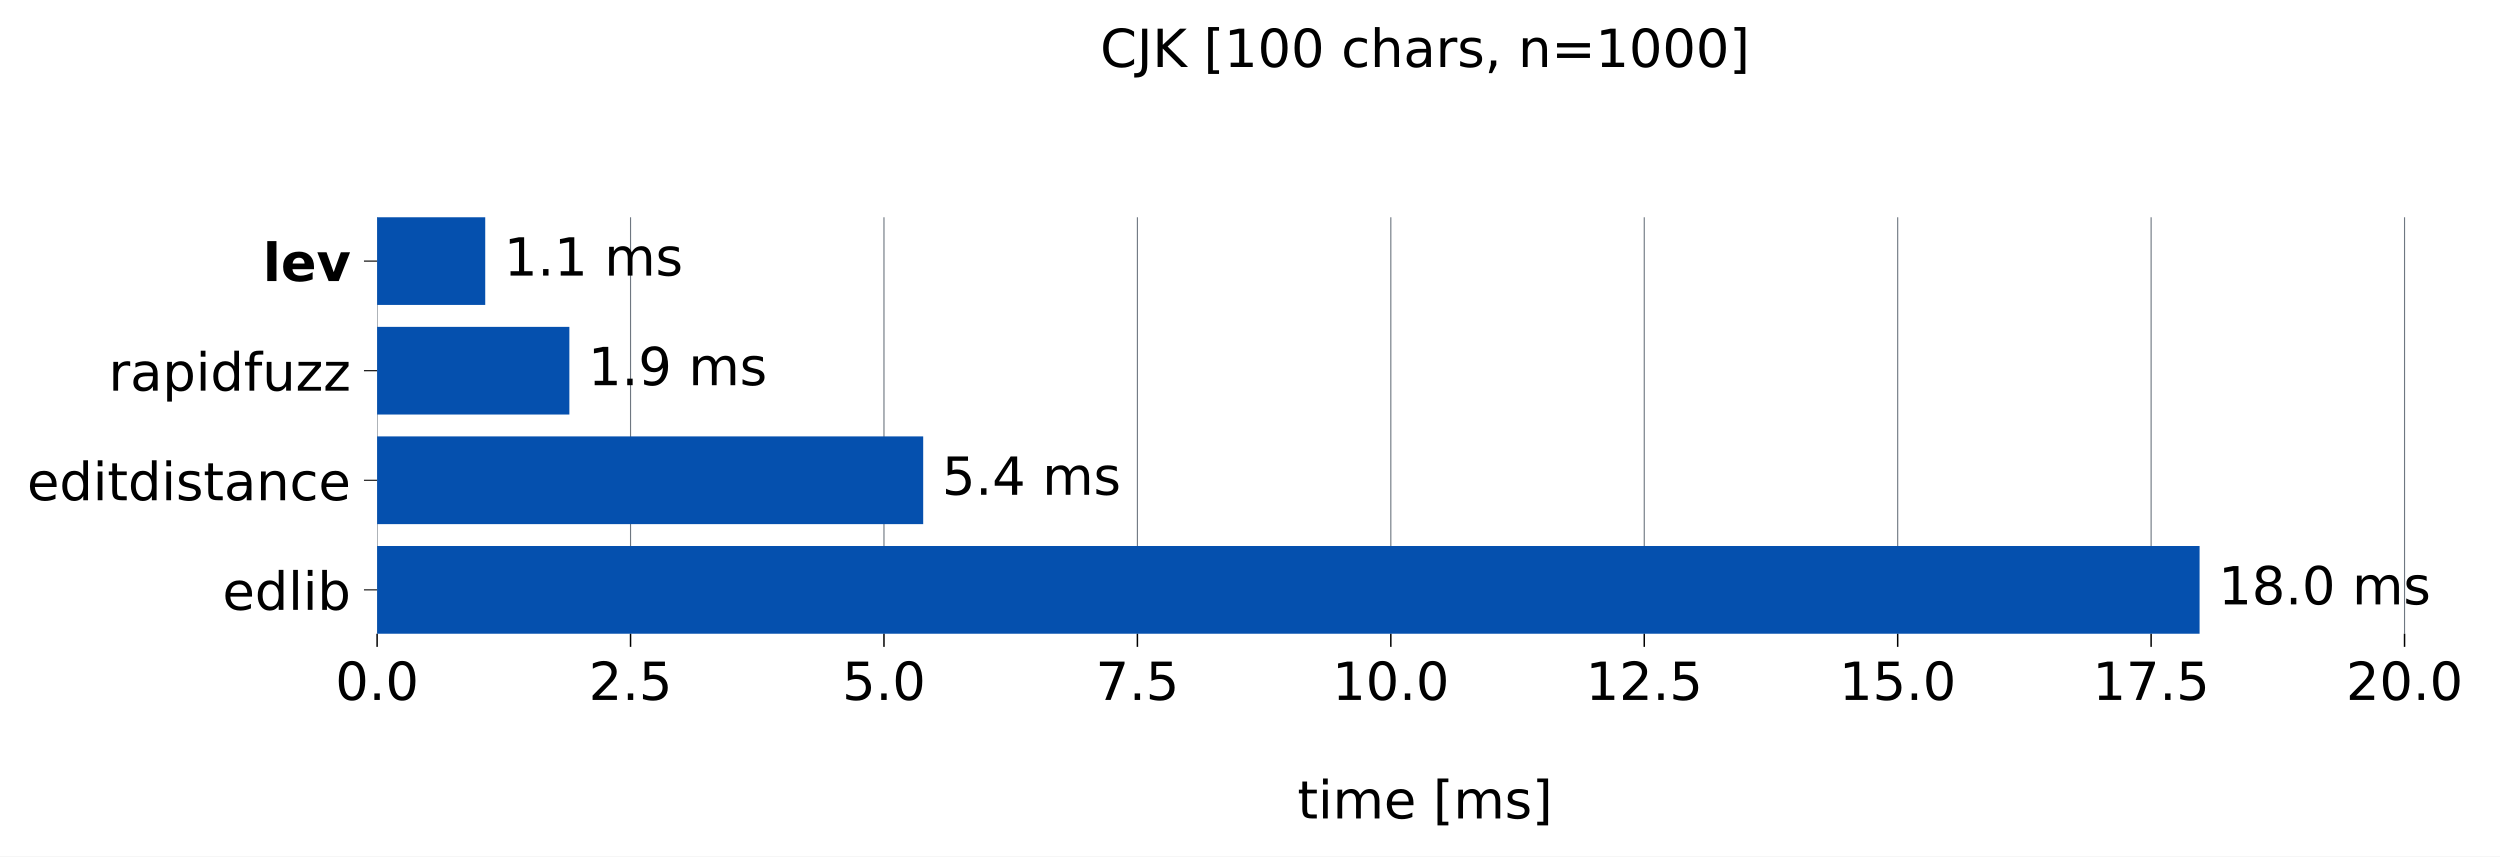
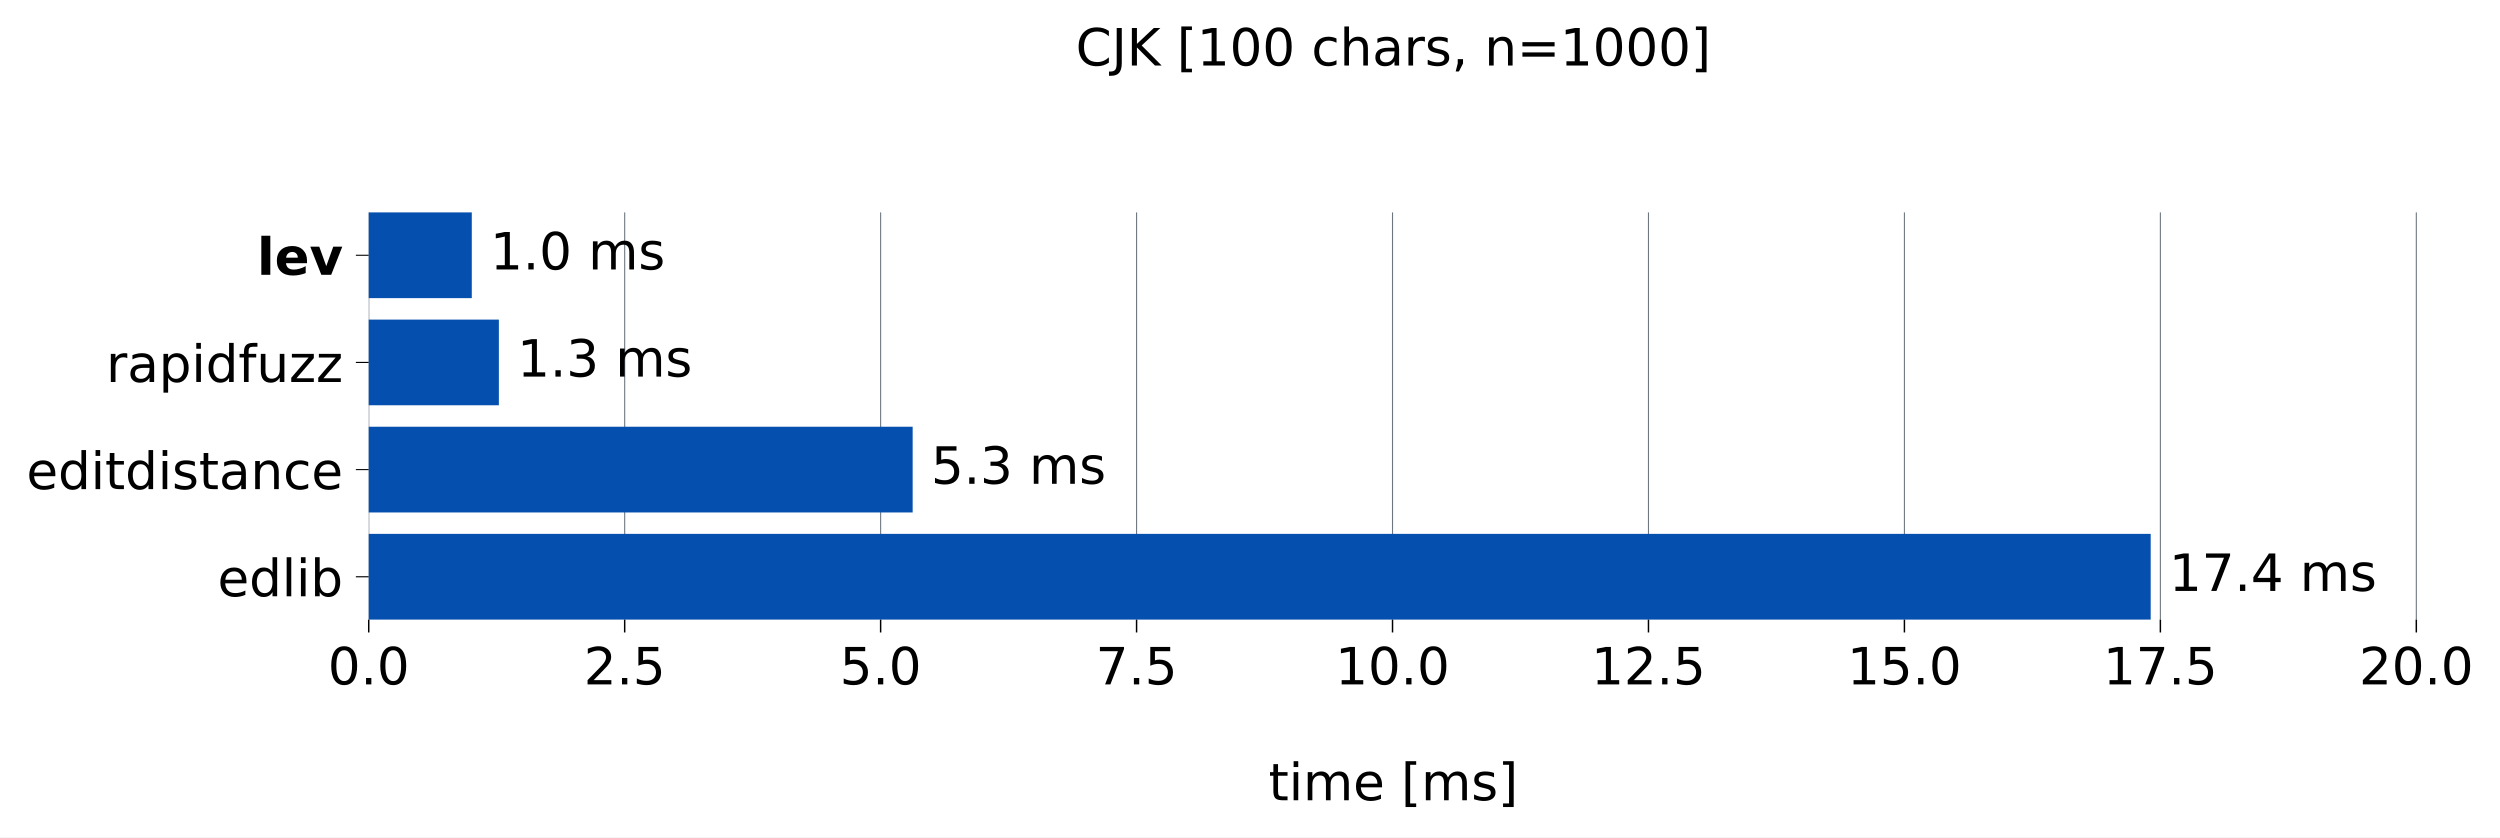
- <svg xmlns="http://www.w3.org/2000/svg" xmlns:xlink="http://www.w3.org/1999/xlink" width="665.603pt" height="228.017pt" viewBox="0 0 665.603 228.017" version="1.1">
+ <svg xmlns="http://www.w3.org/2000/svg" xmlns:xlink="http://www.w3.org/1999/xlink" width="680.734pt" height="228.017pt" viewBox="0 0 680.734 228.017" version="1.1">
  <defs>
    <style type="text/css">*{stroke-linejoin: round; stroke-linecap: butt}</style>
  </defs>
  <g id="figure_1">
    <g id="patch_1">
-       <path d="M 0 228.017 L 665.603 228.017 L 665.603 0 L 0 0 z " style="fill: #ffffff" />
+       <path d="M 0 228.017 L 680.734 228.017 L 680.734 0 L 0 0 z " style="fill: #ffffff" />
    </g>
    <g id="axes_1">
      <g id="patch_2">
        <path d="M 100.403 168.718 L 658.403 168.718 L 658.403 57.838 L 100.403 57.838 z " style="fill: #ffffff" />
      </g>
      <g id="matplotlib.axis_1">
        <g id="xtick_1">
          <g id="line2d_1">
-             <path d="M 100.403 168.718 L 100.403 57.838 " clip-path="url(#pa64195fc7c)" style="fill: none; stroke: #6e7781; stroke-width: 0.3; stroke-linecap: square" />
+             <path d="M 100.403 168.718 L 100.403 57.838 " clip-path="url(#p63e6190ef3)" style="fill: none; stroke: #6e7781; stroke-width: 0.3; stroke-linecap: square" />
          </g>
          <g id="line2d_2">
            <defs>
-               <path id="m1ba3bc2a27" d="M 0 0 L 0 3.5 " style="stroke: #000000; stroke-width: 0.4" />
+               <path id="m31fe6a9504" d="M 0 0 L 0 3.5 " style="stroke: #000000; stroke-width: 0.4" />
            </defs>
            <g>
-               <use xlink:href="#m1ba3bc2a27" x="100.403" y="168.718" style="stroke: #000000; stroke-width: 0.4" />
+               <use xlink:href="#m31fe6a9504" x="100.403" y="168.718" style="stroke: #000000; stroke-width: 0.4" />
            </g>
          </g>
          <g id="text_1">
            <g transform="translate(89.27062 186.3556) scale(0.14 -0.14)">
              <defs>
                <path id="DejaVuSans-30" d="M 2034 4250 Q 1547 4250 1301 3770 Q 1056 3291 1056 2328 Q 1056 1369 1301 889 Q 1547 409 2034 409 Q 2525 409 2770 889 Q 3016 1369 3016 2328 Q 3016 3291 2770 3770 Q 2525 4250 2034 4250 z M 2034 4750 Q 2819 4750 3233 4129 Q 3647 3509 3647 2328 Q 3647 1150 3233 529 Q 2819 -91 2034 -91 Q 1250 -91 836 529 Q 422 1150 422 2328 Q 422 3509 836 4129 Q 1250 4750 2034 4750 z " transform="scale(0.015625)" />
                <path id="DejaVuSans-2e" d="M 684 794 L 1344 794 L 1344 0 L 684 0 L 684 794 z " transform="scale(0.015625)" />
              </defs>
              <use xlink:href="#DejaVuSans-30" />
              <use xlink:href="#DejaVuSans-2e" transform="translate(63.62305 0)" />
              <use xlink:href="#DejaVuSans-30" transform="translate(95.41016 0)" />
            </g>
          </g>
        </g>
        <g id="xtick_2">
          <g id="line2d_3">
-             <path d="M 167.876 168.718 L 167.876 57.838 " clip-path="url(#pa64195fc7c)" style="fill: none; stroke: #6e7781; stroke-width: 0.3; stroke-linecap: square" />
+             <path d="M 170.096 168.718 L 170.096 57.838 " clip-path="url(#p63e6190ef3)" style="fill: none; stroke: #6e7781; stroke-width: 0.3; stroke-linecap: square" />
          </g>
          <g id="line2d_4">
            <g>
-               <use xlink:href="#m1ba3bc2a27" x="167.876" y="168.718" style="stroke: #000000; stroke-width: 0.4" />
+               <use xlink:href="#m31fe6a9504" x="170.096" y="168.718" style="stroke: #000000; stroke-width: 0.4" />
            </g>
          </g>
          <g id="text_2">
-             <g transform="translate(156.7438 186.3556) scale(0.14 -0.14)">
+             <g transform="translate(158.9637 186.3556) scale(0.14 -0.14)">
              <defs>
                <path id="DejaVuSans-32" d="M 1228 531 L 3431 531 L 3431 0 L 469 0 L 469 531 Q 828 903 1448 1529 Q 2069 2156 2228 2338 Q 2531 2678 2651 2914 Q 2772 3150 2772 3378 Q 2772 3750 2511 3984 Q 2250 4219 1831 4219 Q 1534 4219 1204 4116 Q 875 4013 500 3803 L 500 4441 Q 881 4594 1212 4672 Q 1544 4750 1819 4750 Q 2544 4750 2975 4387 Q 3406 4025 3406 3419 Q 3406 3131 3298 2873 Q 3191 2616 2906 2266 Q 2828 2175 2409 1742 Q 1991 1309 1228 531 z " transform="scale(0.015625)" />
                <path id="DejaVuSans-35" d="M 691 4666 L 3169 4666 L 3169 4134 L 1269 4134 L 1269 2991 Q 1406 3038 1543 3061 Q 1681 3084 1819 3084 Q 2600 3084 3056 2656 Q 3513 2228 3513 1497 Q 3513 744 3044 326 Q 2575 -91 1722 -91 Q 1428 -91 1123 -41 Q 819 9 494 109 L 494 744 Q 775 591 1075 516 Q 1375 441 1709 441 Q 2250 441 2565 725 Q 2881 1009 2881 1497 Q 2881 1984 2565 2268 Q 2250 2553 1709 2553 Q 1456 2553 1204 2497 Q 953 2441 691 2322 L 691 4666 z " transform="scale(0.015625)" />
              </defs>
              <use xlink:href="#DejaVuSans-32" />
              <use xlink:href="#DejaVuSans-2e" transform="translate(63.62305 0)" />
              <use xlink:href="#DejaVuSans-35" transform="translate(95.41016 0)" />
            </g>
          </g>
        </g>
        <g id="xtick_3">
          <g id="line2d_5">
-             <path d="M 235.349 168.718 L 235.349 57.838 " clip-path="url(#pa64195fc7c)" style="fill: none; stroke: #6e7781; stroke-width: 0.3; stroke-linecap: square" />
+             <path d="M 239.789 168.718 L 239.789 57.838 " clip-path="url(#p63e6190ef3)" style="fill: none; stroke: #6e7781; stroke-width: 0.3; stroke-linecap: square" />
          </g>
          <g id="line2d_6">
            <g>
-               <use xlink:href="#m1ba3bc2a27" x="235.349" y="168.718" style="stroke: #000000; stroke-width: 0.4" />
+               <use xlink:href="#m31fe6a9504" x="239.789" y="168.718" style="stroke: #000000; stroke-width: 0.4" />
            </g>
          </g>
          <g id="text_3">
-             <g transform="translate(224.2169 186.3556) scale(0.14 -0.14)">
+             <g transform="translate(228.6569 186.3556) scale(0.14 -0.14)">
              <use xlink:href="#DejaVuSans-35" />
              <use xlink:href="#DejaVuSans-2e" transform="translate(63.62305 0)" />
              <use xlink:href="#DejaVuSans-30" transform="translate(95.41016 0)" />
            </g>
          </g>
        </g>
        <g id="xtick_4">
          <g id="line2d_7">
-             <path d="M 302.822 168.718 L 302.822 57.838 " clip-path="url(#pa64195fc7c)" style="fill: none; stroke: #6e7781; stroke-width: 0.3; stroke-linecap: square" />
+             <path d="M 309.482 168.718 L 309.482 57.838 " clip-path="url(#p63e6190ef3)" style="fill: none; stroke: #6e7781; stroke-width: 0.3; stroke-linecap: square" />
          </g>
          <g id="line2d_8">
            <g>
-               <use xlink:href="#m1ba3bc2a27" x="302.822" y="168.718" style="stroke: #000000; stroke-width: 0.4" />
+               <use xlink:href="#m31fe6a9504" x="309.482" y="168.718" style="stroke: #000000; stroke-width: 0.4" />
            </g>
          </g>
          <g id="text_4">
-             <g transform="translate(291.6901 186.3556) scale(0.14 -0.14)">
+             <g transform="translate(298.35 186.3556) scale(0.14 -0.14)">
              <defs>
                <path id="DejaVuSans-37" d="M 525 4666 L 3525 4666 L 3525 4397 L 1831 0 L 1172 0 L 2766 4134 L 525 4134 L 525 4666 z " transform="scale(0.015625)" />
              </defs>
              <use xlink:href="#DejaVuSans-37" />
              <use xlink:href="#DejaVuSans-2e" transform="translate(63.62305 0)" />
              <use xlink:href="#DejaVuSans-35" transform="translate(95.41016 0)" />
            </g>
          </g>
        </g>
        <g id="xtick_5">
          <g id="line2d_9">
-             <path d="M 370.295 168.718 L 370.295 57.838 " clip-path="url(#pa64195fc7c)" style="fill: none; stroke: #6e7781; stroke-width: 0.3; stroke-linecap: square" />
+             <path d="M 379.175 168.718 L 379.175 57.838 " clip-path="url(#p63e6190ef3)" style="fill: none; stroke: #6e7781; stroke-width: 0.3; stroke-linecap: square" />
          </g>
          <g id="line2d_10">
            <g>
-               <use xlink:href="#m1ba3bc2a27" x="370.295" y="168.718" style="stroke: #000000; stroke-width: 0.4" />
+               <use xlink:href="#m31fe6a9504" x="379.175" y="168.718" style="stroke: #000000; stroke-width: 0.4" />
            </g>
          </g>
          <g id="text_5">
-             <g transform="translate(354.7095 186.3556) scale(0.14 -0.14)">
+             <g transform="translate(363.5893 186.3556) scale(0.14 -0.14)">
              <defs>
                <path id="DejaVuSans-31" d="M 794 531 L 1825 531 L 1825 4091 L 703 3866 L 703 4441 L 1819 4666 L 2450 4666 L 2450 531 L 3481 531 L 3481 0 L 794 0 L 794 531 z " transform="scale(0.015625)" />
              </defs>
              <use xlink:href="#DejaVuSans-31" />
              <use xlink:href="#DejaVuSans-30" transform="translate(63.62305 0)" />
              <use xlink:href="#DejaVuSans-2e" transform="translate(127.2461 0)" />
              <use xlink:href="#DejaVuSans-30" transform="translate(159.0332 0)" />
            </g>
          </g>
        </g>
        <g id="xtick_6">
          <g id="line2d_11">
-             <path d="M 437.769 168.718 L 437.769 57.838 " clip-path="url(#pa64195fc7c)" style="fill: none; stroke: #6e7781; stroke-width: 0.3; stroke-linecap: square" />
+             <path d="M 448.868 168.718 L 448.868 57.838 " clip-path="url(#p63e6190ef3)" style="fill: none; stroke: #6e7781; stroke-width: 0.3; stroke-linecap: square" />
          </g>
          <g id="line2d_12">
            <g>
-               <use xlink:href="#m1ba3bc2a27" x="437.769" y="168.718" style="stroke: #000000; stroke-width: 0.4" />
+               <use xlink:href="#m31fe6a9504" x="448.868" y="168.718" style="stroke: #000000; stroke-width: 0.4" />
            </g>
          </g>
          <g id="text_6">
-             <g transform="translate(422.1826 186.3556) scale(0.14 -0.14)">
+             <g transform="translate(433.2824 186.3556) scale(0.14 -0.14)">
              <use xlink:href="#DejaVuSans-31" />
              <use xlink:href="#DejaVuSans-32" transform="translate(63.62305 0)" />
              <use xlink:href="#DejaVuSans-2e" transform="translate(127.2461 0)" />
              <use xlink:href="#DejaVuSans-35" transform="translate(159.0332 0)" />
            </g>
          </g>
        </g>
        <g id="xtick_7">
          <g id="line2d_13">
-             <path d="M 505.242 168.718 L 505.242 57.838 " clip-path="url(#pa64195fc7c)" style="fill: none; stroke: #6e7781; stroke-width: 0.3; stroke-linecap: square" />
+             <path d="M 518.561 168.718 L 518.561 57.838 " clip-path="url(#p63e6190ef3)" style="fill: none; stroke: #6e7781; stroke-width: 0.3; stroke-linecap: square" />
          </g>
          <g id="line2d_14">
            <g>
-               <use xlink:href="#m1ba3bc2a27" x="505.242" y="168.718" style="stroke: #000000; stroke-width: 0.4" />
+               <use xlink:href="#m31fe6a9504" x="518.561" y="168.718" style="stroke: #000000; stroke-width: 0.4" />
            </g>
          </g>
          <g id="text_7">
-             <g transform="translate(489.6558 186.3556) scale(0.14 -0.14)">
+             <g transform="translate(502.9756 186.3556) scale(0.14 -0.14)">
              <use xlink:href="#DejaVuSans-31" />
              <use xlink:href="#DejaVuSans-35" transform="translate(63.62305 0)" />
              <use xlink:href="#DejaVuSans-2e" transform="translate(127.2461 0)" />
              <use xlink:href="#DejaVuSans-30" transform="translate(159.0332 0)" />
            </g>
          </g>
        </g>
        <g id="xtick_8">
          <g id="line2d_15">
-             <path d="M 572.715 168.718 L 572.715 57.838 " clip-path="url(#pa64195fc7c)" style="fill: none; stroke: #6e7781; stroke-width: 0.3; stroke-linecap: square" />
+             <path d="M 588.255 168.718 L 588.255 57.838 " clip-path="url(#p63e6190ef3)" style="fill: none; stroke: #6e7781; stroke-width: 0.3; stroke-linecap: square" />
          </g>
          <g id="line2d_16">
            <g>
-               <use xlink:href="#m1ba3bc2a27" x="572.715" y="168.718" style="stroke: #000000; stroke-width: 0.4" />
+               <use xlink:href="#m31fe6a9504" x="588.255" y="168.718" style="stroke: #000000; stroke-width: 0.4" />
            </g>
          </g>
          <g id="text_8">
-             <g transform="translate(557.1289 186.3556) scale(0.14 -0.14)">
+             <g transform="translate(572.6687 186.3556) scale(0.14 -0.14)">
              <use xlink:href="#DejaVuSans-31" />
              <use xlink:href="#DejaVuSans-37" transform="translate(63.62305 0)" />
              <use xlink:href="#DejaVuSans-2e" transform="translate(127.2461 0)" />
              <use xlink:href="#DejaVuSans-35" transform="translate(159.0332 0)" />
            </g>
          </g>
        </g>
        <g id="xtick_9">
          <g id="line2d_17">
-             <path d="M 640.188 168.718 L 640.188 57.838 " clip-path="url(#pa64195fc7c)" style="fill: none; stroke: #6e7781; stroke-width: 0.3; stroke-linecap: square" />
+             <path d="M 657.948 168.718 L 657.948 57.838 " clip-path="url(#p63e6190ef3)" style="fill: none; stroke: #6e7781; stroke-width: 0.3; stroke-linecap: square" />
          </g>
          <g id="line2d_18">
            <g>
-               <use xlink:href="#m1ba3bc2a27" x="640.188" y="168.718" style="stroke: #000000; stroke-width: 0.4" />
+               <use xlink:href="#m31fe6a9504" x="657.948" y="168.718" style="stroke: #000000; stroke-width: 0.4" />
            </g>
          </g>
          <g id="text_9">
-             <g transform="translate(624.6021 186.3556) scale(0.14 -0.14)">
+             <g transform="translate(642.3618 186.3556) scale(0.14 -0.14)">
              <use xlink:href="#DejaVuSans-32" />
              <use xlink:href="#DejaVuSans-30" transform="translate(63.62305 0)" />
              <use xlink:href="#DejaVuSans-2e" transform="translate(127.2461 0)" />
              <use xlink:href="#DejaVuSans-30" transform="translate(159.0332 0)" />
            </g>
          </g>
        </g>
        <g id="text_10">
          <g transform="translate(345.4364 217.905) scale(0.14 -0.14)">
            <defs>
              <path id="DejaVuSans-74" d="M 1172 4494 L 1172 3500 L 2356 3500 L 2356 3053 L 1172 3053 L 1172 1153 Q 1172 725 1289 603 Q 1406 481 1766 481 L 2356 481 L 2356 0 L 1766 0 Q 1100 0 847 248 Q 594 497 594 1153 L 594 3053 L 172 3053 L 172 3500 L 594 3500 L 594 4494 L 1172 4494 z " transform="scale(0.015625)" />
              <path id="DejaVuSans-69" d="M 603 3500 L 1178 3500 L 1178 0 L 603 0 L 603 3500 z M 603 4863 L 1178 4863 L 1178 4134 L 603 4134 L 603 4863 z " transform="scale(0.015625)" />
              <path id="DejaVuSans-6d" d="M 3328 2828 Q 3544 3216 3844 3400 Q 4144 3584 4550 3584 Q 5097 3584 5394 3201 Q 5691 2819 5691 2113 L 5691 0 L 5113 0 L 5113 2094 Q 5113 2597 4934 2840 Q 4756 3084 4391 3084 Q 3944 3084 3684 2787 Q 3425 2491 3425 1978 L 3425 0 L 2847 0 L 2847 2094 Q 2847 2600 2669 2842 Q 2491 3084 2119 3084 Q 1678 3084 1418 2786 Q 1159 2488 1159 1978 L 1159 0 L 581 0 L 581 3500 L 1159 3500 L 1159 2956 Q 1356 3278 1631 3431 Q 1906 3584 2284 3584 Q 2666 3584 2933 3390 Q 3200 3197 3328 2828 z " transform="scale(0.015625)" />
              <path id="DejaVuSans-65" d="M 3597 1894 L 3597 1613 L 953 1613 Q 991 1019 1311 708 Q 1631 397 2203 397 Q 2534 397 2845 478 Q 3156 559 3463 722 L 3463 178 Q 3153 47 2828 -22 Q 2503 -91 2169 -91 Q 1331 -91 842 396 Q 353 884 353 1716 Q 353 2575 817 3079 Q 1281 3584 2069 3584 Q 2775 3584 3186 3129 Q 3597 2675 3597 1894 z M 3022 2063 Q 3016 2534 2758 2815 Q 2500 3097 2075 3097 Q 1594 3097 1305 2825 Q 1016 2553 972 2059 L 3022 2063 z " transform="scale(0.015625)" />
              <path id="DejaVuSans-20" transform="scale(0.015625)" />
              <path id="DejaVuSans-5b" d="M 550 4863 L 1875 4863 L 1875 4416 L 1125 4416 L 1125 -397 L 1875 -397 L 1875 -844 L 550 -844 L 550 4863 z " transform="scale(0.015625)" />
              <path id="DejaVuSans-73" d="M 2834 3397 L 2834 2853 Q 2591 2978 2328 3040 Q 2066 3103 1784 3103 Q 1356 3103 1142 2972 Q 928 2841 928 2578 Q 928 2378 1081 2264 Q 1234 2150 1697 2047 L 1894 2003 Q 2506 1872 2764 1633 Q 3022 1394 3022 966 Q 3022 478 2636 193 Q 2250 -91 1575 -91 Q 1294 -91 989 -36 Q 684 19 347 128 L 347 722 Q 666 556 975 473 Q 1284 391 1588 391 Q 1994 391 2212 530 Q 2431 669 2431 922 Q 2431 1156 2273 1281 Q 2116 1406 1581 1522 L 1381 1569 Q 847 1681 609 1914 Q 372 2147 372 2553 Q 372 3047 722 3315 Q 1072 3584 1716 3584 Q 2034 3584 2315 3537 Q 2597 3491 2834 3397 z " transform="scale(0.015625)" />
              <path id="DejaVuSans-5d" d="M 1947 4863 L 1947 -844 L 622 -844 L 622 -397 L 1369 -397 L 1369 4416 L 622 4416 L 622 4863 L 1947 4863 z " transform="scale(0.015625)" />
            </defs>
            <use xlink:href="#DejaVuSans-74" />
            <use xlink:href="#DejaVuSans-69" transform="translate(39.20898 0)" />
            <use xlink:href="#DejaVuSans-6d" transform="translate(66.99219 0)" />
            <use xlink:href="#DejaVuSans-65" transform="translate(164.4043 0)" />
            <use xlink:href="#DejaVuSans-20" transform="translate(225.9277 0)" />
            <use xlink:href="#DejaVuSans-5b" transform="translate(257.7148 0)" />
            <use xlink:href="#DejaVuSans-6d" transform="translate(296.7285 0)" />
            <use xlink:href="#DejaVuSans-73" transform="translate(394.1406 0)" />
            <use xlink:href="#DejaVuSans-5d" transform="translate(446.2402 0)" />
          </g>
        </g>
      </g>
      <g id="matplotlib.axis_2">
        <g id="ytick_1">
          <g id="line2d_19">
            <defs>
-               <path id="mf9d312a258" d="M 0 0 L -3.5 0 " style="stroke: #000000; stroke-width: 0.3" />
+               <path id="m0d861d3305" d="M 0 0 L -3.5 0 " style="stroke: #000000; stroke-width: 0.3" />
            </defs>
            <g>
-               <use xlink:href="#mf9d312a258" x="100.403" y="157.046" style="stroke: #000000; stroke-width: 0.3" />
+               <use xlink:href="#m0d861d3305" x="100.403" y="157.046" style="stroke: #000000; stroke-width: 0.3" />
            </g>
          </g>
          <g id="text_11">
            <g transform="translate(59.23406 162.3651) scale(0.14 -0.14)">
              <defs>
                <path id="DejaVuSans-64" d="M 2906 2969 L 2906 4863 L 3481 4863 L 3481 0 L 2906 0 L 2906 525 Q 2725 213 2448 61 Q 2172 -91 1784 -91 Q 1150 -91 751 415 Q 353 922 353 1747 Q 353 2572 751 3078 Q 1150 3584 1784 3584 Q 2172 3584 2448 3432 Q 2725 3281 2906 2969 z M 947 1747 Q 947 1113 1208 752 Q 1469 391 1925 391 Q 2381 391 2643 752 Q 2906 1113 2906 1747 Q 2906 2381 2643 2742 Q 2381 3103 1925 3103 Q 1469 3103 1208 2742 Q 947 2381 947 1747 z " transform="scale(0.015625)" />
                <path id="DejaVuSans-6c" d="M 603 4863 L 1178 4863 L 1178 0 L 603 0 L 603 4863 z " transform="scale(0.015625)" />
                <path id="DejaVuSans-62" d="M 3116 1747 Q 3116 2381 2855 2742 Q 2594 3103 2138 3103 Q 1681 3103 1420 2742 Q 1159 2381 1159 1747 Q 1159 1113 1420 752 Q 1681 391 2138 391 Q 2594 391 2855 752 Q 3116 1113 3116 1747 z M 1159 2969 Q 1341 3281 1617 3432 Q 1894 3584 2278 3584 Q 2916 3584 3314 3078 Q 3713 2572 3713 1747 Q 3713 922 3314 415 Q 2916 -91 2278 -91 Q 1894 -91 1617 61 Q 1341 213 1159 525 L 1159 0 L 581 0 L 581 4863 L 1159 4863 L 1159 2969 z " transform="scale(0.015625)" />
              </defs>
              <use xlink:href="#DejaVuSans-65" />
              <use xlink:href="#DejaVuSans-64" transform="translate(61.52344 0)" />
              <use xlink:href="#DejaVuSans-6c" transform="translate(125 0)" />
              <use xlink:href="#DejaVuSans-69" transform="translate(152.7832 0)" />
              <use xlink:href="#DejaVuSans-62" transform="translate(180.5664 0)" />
            </g>
          </g>
        </g>
        <g id="ytick_2">
          <g id="line2d_20">
            <g>
-               <use xlink:href="#mf9d312a258" x="100.403" y="127.867" style="stroke: #000000; stroke-width: 0.3" />
+               <use xlink:href="#m0d861d3305" x="100.403" y="127.867" style="stroke: #000000; stroke-width: 0.3" />
            </g>
          </g>
          <g id="text_12">
            <g transform="translate(7.2 133.1862) scale(0.14 -0.14)">
              <defs>
                <path id="DejaVuSans-61" d="M 2194 1759 Q 1497 1759 1228 1600 Q 959 1441 959 1056 Q 959 750 1161 570 Q 1363 391 1709 391 Q 2188 391 2477 730 Q 2766 1069 2766 1631 L 2766 1759 L 2194 1759 z M 3341 1997 L 3341 0 L 2766 0 L 2766 531 Q 2569 213 2275 61 Q 1981 -91 1556 -91 Q 1019 -91 701 211 Q 384 513 384 1019 Q 384 1609 779 1909 Q 1175 2209 1959 2209 L 2766 2209 L 2766 2266 Q 2766 2663 2505 2880 Q 2244 3097 1772 3097 Q 1472 3097 1187 3025 Q 903 2953 641 2809 L 641 3341 Q 956 3463 1253 3523 Q 1550 3584 1831 3584 Q 2591 3584 2966 3190 Q 3341 2797 3341 1997 z " transform="scale(0.015625)" />
                <path id="DejaVuSans-6e" d="M 3513 2113 L 3513 0 L 2938 0 L 2938 2094 Q 2938 2591 2744 2837 Q 2550 3084 2163 3084 Q 1697 3084 1428 2787 Q 1159 2491 1159 1978 L 1159 0 L 581 0 L 581 3500 L 1159 3500 L 1159 2956 Q 1366 3272 1645 3428 Q 1925 3584 2291 3584 Q 2894 3584 3203 3211 Q 3513 2838 3513 2113 z " transform="scale(0.015625)" />
                <path id="DejaVuSans-63" d="M 3122 3366 L 3122 2828 Q 2878 2963 2633 3030 Q 2388 3097 2138 3097 Q 1578 3097 1268 2742 Q 959 2388 959 1747 Q 959 1106 1268 751 Q 1578 397 2138 397 Q 2388 397 2633 464 Q 2878 531 3122 666 L 3122 134 Q 2881 22 2623 -34 Q 2366 -91 2075 -91 Q 1284 -91 818 406 Q 353 903 353 1747 Q 353 2603 823 3093 Q 1294 3584 2113 3584 Q 2378 3584 2631 3529 Q 2884 3475 3122 3366 z " transform="scale(0.015625)" />
              </defs>
              <use xlink:href="#DejaVuSans-65" />
              <use xlink:href="#DejaVuSans-64" transform="translate(61.52344 0)" />
              <use xlink:href="#DejaVuSans-69" transform="translate(125 0)" />
              <use xlink:href="#DejaVuSans-74" transform="translate(152.7832 0)" />
              <use xlink:href="#DejaVuSans-64" transform="translate(191.9922 0)" />
              <use xlink:href="#DejaVuSans-69" transform="translate(255.4688 0)" />
              <use xlink:href="#DejaVuSans-73" transform="translate(283.252 0)" />
              <use xlink:href="#DejaVuSans-74" transform="translate(335.3516 0)" />
              <use xlink:href="#DejaVuSans-61" transform="translate(374.5605 0)" />
              <use xlink:href="#DejaVuSans-6e" transform="translate(435.8398 0)" />
              <use xlink:href="#DejaVuSans-63" transform="translate(499.2188 0)" />
              <use xlink:href="#DejaVuSans-65" transform="translate(554.1992 0)" />
            </g>
          </g>
        </g>
        <g id="ytick_3">
          <g id="line2d_21">
            <g>
-               <use xlink:href="#mf9d312a258" x="100.403" y="98.688" style="stroke: #000000; stroke-width: 0.3" />
+               <use xlink:href="#m0d861d3305" x="100.403" y="98.688" style="stroke: #000000; stroke-width: 0.3" />
            </g>
          </g>
          <g id="text_13">
            <g transform="translate(28.90656 104.0072) scale(0.14 -0.14)">
              <defs>
                <path id="DejaVuSans-72" d="M 2631 2963 Q 2534 3019 2420 3045 Q 2306 3072 2169 3072 Q 1681 3072 1420 2755 Q 1159 2438 1159 1844 L 1159 0 L 581 0 L 581 3500 L 1159 3500 L 1159 2956 Q 1341 3275 1631 3429 Q 1922 3584 2338 3584 Q 2397 3584 2469 3576 Q 2541 3569 2628 3553 L 2631 2963 z " transform="scale(0.015625)" />
                <path id="DejaVuSans-70" d="M 1159 525 L 1159 -1331 L 581 -1331 L 581 3500 L 1159 3500 L 1159 2969 Q 1341 3281 1617 3432 Q 1894 3584 2278 3584 Q 2916 3584 3314 3078 Q 3713 2572 3713 1747 Q 3713 922 3314 415 Q 2916 -91 2278 -91 Q 1894 -91 1617 61 Q 1341 213 1159 525 z M 3116 1747 Q 3116 2381 2855 2742 Q 2594 3103 2138 3103 Q 1681 3103 1420 2742 Q 1159 2381 1159 1747 Q 1159 1113 1420 752 Q 1681 391 2138 391 Q 2594 391 2855 752 Q 3116 1113 3116 1747 z " transform="scale(0.015625)" />
                <path id="DejaVuSans-66" d="M 2375 4863 L 2375 4384 L 1825 4384 Q 1516 4384 1395 4259 Q 1275 4134 1275 3809 L 1275 3500 L 2222 3500 L 2222 3053 L 1275 3053 L 1275 0 L 697 0 L 697 3053 L 147 3053 L 147 3500 L 697 3500 L 697 3744 Q 697 4328 969 4595 Q 1241 4863 1831 4863 L 2375 4863 z " transform="scale(0.015625)" />
                <path id="DejaVuSans-75" d="M 544 1381 L 544 3500 L 1119 3500 L 1119 1403 Q 1119 906 1312 657 Q 1506 409 1894 409 Q 2359 409 2629 706 Q 2900 1003 2900 1516 L 2900 3500 L 3475 3500 L 3475 0 L 2900 0 L 2900 538 Q 2691 219 2414 64 Q 2138 -91 1772 -91 Q 1169 -91 856 284 Q 544 659 544 1381 z M 1991 3584 L 1991 3584 z " transform="scale(0.015625)" />
                <path id="DejaVuSans-7a" d="M 353 3500 L 3084 3500 L 3084 2975 L 922 459 L 3084 459 L 3084 0 L 275 0 L 275 525 L 2438 3041 L 353 3041 L 353 3500 z " transform="scale(0.015625)" />
              </defs>
              <use xlink:href="#DejaVuSans-72" />
              <use xlink:href="#DejaVuSans-61" transform="translate(41.11328 0)" />
              <use xlink:href="#DejaVuSans-70" transform="translate(102.3926 0)" />
              <use xlink:href="#DejaVuSans-69" transform="translate(165.8691 0)" />
              <use xlink:href="#DejaVuSans-64" transform="translate(193.6523 0)" />
              <use xlink:href="#DejaVuSans-66" transform="translate(257.1289 0)" />
              <use xlink:href="#DejaVuSans-75" transform="translate(292.334 0)" />
              <use xlink:href="#DejaVuSans-7a" transform="translate(355.7129 0)" />
              <use xlink:href="#DejaVuSans-7a" transform="translate(408.2031 0)" />
            </g>
          </g>
        </g>
        <g id="ytick_4">
          <g id="line2d_22">
            <g>
-               <use xlink:href="#mf9d312a258" x="100.403" y="69.509" style="stroke: #000000; stroke-width: 0.3" />
+               <use xlink:href="#m0d861d3305" x="100.403" y="69.509" style="stroke: #000000; stroke-width: 0.3" />
            </g>
          </g>
          <g id="text_14">
            <g transform="translate(69.98125 74.8283) scale(0.14 -0.14)">
              <defs>
                <path id="DejaVuSans-Bold-6c" d="M 538 4863 L 1656 4863 L 1656 0 L 538 0 L 538 4863 z " transform="scale(0.015625)" />
                <path id="DejaVuSans-Bold-65" d="M 4031 1759 L 4031 1441 L 1416 1441 Q 1456 1047 1700 850 Q 1944 653 2381 653 Q 2734 653 3104 758 Q 3475 863 3866 1075 L 3866 213 Q 3469 63 3072 -14 Q 2675 -91 2278 -91 Q 1328 -91 801 392 Q 275 875 275 1747 Q 275 2603 792 3093 Q 1309 3584 2216 3584 Q 3041 3584 3536 3087 Q 4031 2591 4031 1759 z M 2881 2131 Q 2881 2450 2695 2645 Q 2509 2841 2209 2841 Q 1884 2841 1681 2658 Q 1478 2475 1428 2131 L 2881 2131 z " transform="scale(0.015625)" />
                <path id="DejaVuSans-Bold-76" d="M 97 3500 L 1216 3500 L 2088 1081 L 2956 3500 L 4078 3500 L 2700 0 L 1472 0 L 97 3500 z " transform="scale(0.015625)" />
              </defs>
              <use xlink:href="#DejaVuSans-Bold-6c" />
              <use xlink:href="#DejaVuSans-Bold-65" transform="translate(34.27734 0)" />
              <use xlink:href="#DejaVuSans-Bold-76" transform="translate(102.0996 0)" />
            </g>
          </g>
        </g>
      </g>
      <g id="patch_3">
-         <path d="M 100.403 168.718 L 585.62 168.718 L 585.62 145.375 L 100.403 145.375 z " clip-path="url(#pa64195fc7c)" style="fill: #0550ae" />
+         <path d="M 100.403 168.718 L 585.62 168.718 L 585.62 145.375 L 100.403 145.375 z " clip-path="url(#p63e6190ef3)" style="fill: #0550ae" />
      </g>
      <g id="patch_4">
-         <path d="M 100.403 139.539 L 245.792 139.539 L 245.792 116.196 L 100.403 116.196 z " clip-path="url(#pa64195fc7c)" style="fill: #0550ae" />
+         <path d="M 100.403 139.539 L 248.511 139.539 L 248.511 116.196 L 100.403 116.196 z " clip-path="url(#p63e6190ef3)" style="fill: #0550ae" />
      </g>
      <g id="patch_5">
-         <path d="M 100.403 110.36 L 151.589 110.36 L 151.589 87.017 L 100.403 87.017 z " clip-path="url(#pa64195fc7c)" style="fill: #0550ae" />
+         <path d="M 100.403 110.36 L 135.838 110.36 L 135.838 87.017 L 100.403 87.017 z " clip-path="url(#p63e6190ef3)" style="fill: #0550ae" />
      </g>
      <g id="patch_6">
-         <path d="M 100.403 81.181 L 129.188 81.181 L 129.188 57.838 L 100.403 57.838 z " clip-path="url(#pa64195fc7c)" style="fill: #0550ae" />
+         <path d="M 100.403 81.181 L 128.465 81.181 L 128.465 57.838 L 100.403 57.838 z " clip-path="url(#p63e6190ef3)" style="fill: #0550ae" />
      </g>
      <g id="text_15">
        <g transform="translate(590.6202 160.9094) scale(0.14 -0.14)">
          <defs>
-             <path id="DejaVuSans-38" d="M 2034 2216 Q 1584 2216 1326 1975 Q 1069 1734 1069 1313 Q 1069 891 1326 650 Q 1584 409 2034 409 Q 2484 409 2743 651 Q 3003 894 3003 1313 Q 3003 1734 2745 1975 Q 2488 2216 2034 2216 z M 1403 2484 Q 997 2584 770 2862 Q 544 3141 544 3541 Q 544 4100 942 4425 Q 1341 4750 2034 4750 Q 2731 4750 3128 4425 Q 3525 4100 3525 3541 Q 3525 3141 3298 2862 Q 3072 2584 2669 2484 Q 3125 2378 3379 2068 Q 3634 1759 3634 1313 Q 3634 634 3220 271 Q 2806 -91 2034 -91 Q 1263 -91 848 271 Q 434 634 434 1313 Q 434 1759 690 2068 Q 947 2378 1403 2484 z M 1172 3481 Q 1172 3119 1398 2916 Q 1625 2713 2034 2713 Q 2441 2713 2670 2916 Q 2900 3119 2900 3481 Q 2900 3844 2670 4047 Q 2441 4250 2034 4250 Q 1625 4250 1398 4047 Q 1172 3844 1172 3481 z " transform="scale(0.015625)" />
+             <path id="DejaVuSans-34" d="M 2419 4116 L 825 1625 L 2419 1625 L 2419 4116 z M 2253 4666 L 3047 4666 L 3047 1625 L 3713 1625 L 3713 1100 L 3047 1100 L 3047 0 L 2419 0 L 2419 1100 L 313 1100 L 313 1709 L 2253 4666 z " transform="scale(0.015625)" />
          </defs>
          <use xlink:href="#DejaVuSans-31" />
-           <use xlink:href="#DejaVuSans-38" transform="translate(63.62305 0)" />
+           <use xlink:href="#DejaVuSans-37" transform="translate(63.62305 0)" />
          <use xlink:href="#DejaVuSans-2e" transform="translate(127.2461 0)" />
-           <use xlink:href="#DejaVuSans-30" transform="translate(159.0332 0)" />
+           <use xlink:href="#DejaVuSans-34" transform="translate(159.0332 0)" />
          <use xlink:href="#DejaVuSans-20" transform="translate(222.6562 0)" />
          <use xlink:href="#DejaVuSans-6d" transform="translate(254.4434 0)" />
          <use xlink:href="#DejaVuSans-73" transform="translate(351.8555 0)" />
        </g>
      </g>
      <g id="text_16">
-         <g transform="translate(250.7917 131.7304) scale(0.14 -0.14)">
+         <g transform="translate(253.5111 131.7304) scale(0.14 -0.14)">
          <defs>
-             <path id="DejaVuSans-34" d="M 2419 4116 L 825 1625 L 2419 1625 L 2419 4116 z M 2253 4666 L 3047 4666 L 3047 1625 L 3713 1625 L 3713 1100 L 3047 1100 L 3047 0 L 2419 0 L 2419 1100 L 313 1100 L 313 1709 L 2253 4666 z " transform="scale(0.015625)" />
+             <path id="DejaVuSans-33" d="M 2597 2516 Q 3050 2419 3304 2112 Q 3559 1806 3559 1356 Q 3559 666 3084 287 Q 2609 -91 1734 -91 Q 1441 -91 1130 -33 Q 819 25 488 141 L 488 750 Q 750 597 1062 519 Q 1375 441 1716 441 Q 2309 441 2620 675 Q 2931 909 2931 1356 Q 2931 1769 2642 2001 Q 2353 2234 1838 2234 L 1294 2234 L 1294 2753 L 1863 2753 Q 2328 2753 2575 2939 Q 2822 3125 2822 3475 Q 2822 3834 2567 4026 Q 2313 4219 1838 4219 Q 1578 4219 1281 4162 Q 984 4106 628 3988 L 628 4550 Q 988 4650 1302 4700 Q 1616 4750 1894 4750 Q 2613 4750 3031 4423 Q 3450 4097 3450 3541 Q 3450 3153 3228 2886 Q 3006 2619 2597 2516 z " transform="scale(0.015625)" />
          </defs>
          <use xlink:href="#DejaVuSans-35" />
          <use xlink:href="#DejaVuSans-2e" transform="translate(63.62305 0)" />
-           <use xlink:href="#DejaVuSans-34" transform="translate(95.41016 0)" />
+           <use xlink:href="#DejaVuSans-33" transform="translate(95.41016 0)" />
          <use xlink:href="#DejaVuSans-20" transform="translate(159.0332 0)" />
          <use xlink:href="#DejaVuSans-6d" transform="translate(190.8203 0)" />
          <use xlink:href="#DejaVuSans-73" transform="translate(288.2324 0)" />
        </g>
      </g>
      <g id="text_17">
-         <g transform="translate(156.5891 102.5515) scale(0.14 -0.14)">
-           <defs>
-             <path id="DejaVuSans-39" d="M 703 97 L 703 672 Q 941 559 1184 500 Q 1428 441 1663 441 Q 2288 441 2617 861 Q 2947 1281 2994 2138 Q 2813 1869 2534 1725 Q 2256 1581 1919 1581 Q 1219 1581 811 2004 Q 403 2428 403 3163 Q 403 3881 828 4315 Q 1253 4750 1959 4750 Q 2769 4750 3195 4129 Q 3622 3509 3622 2328 Q 3622 1225 3098 567 Q 2575 -91 1691 -91 Q 1453 -91 1209 -44 Q 966 3 703 97 z M 1959 2075 Q 2384 2075 2632 2365 Q 2881 2656 2881 3163 Q 2881 3666 2632 3958 Q 2384 4250 1959 4250 Q 1534 4250 1286 3958 Q 1038 3666 1038 3163 Q 1038 2656 1286 2365 Q 1534 2075 1959 2075 z " transform="scale(0.015625)" />
-           </defs>
+         <g transform="translate(140.8383 102.5515) scale(0.14 -0.14)">
          <use xlink:href="#DejaVuSans-31" />
          <use xlink:href="#DejaVuSans-2e" transform="translate(63.62305 0)" />
-           <use xlink:href="#DejaVuSans-39" transform="translate(95.41016 0)" />
+           <use xlink:href="#DejaVuSans-33" transform="translate(95.41016 0)" />
          <use xlink:href="#DejaVuSans-20" transform="translate(159.0332 0)" />
          <use xlink:href="#DejaVuSans-6d" transform="translate(190.8203 0)" />
          <use xlink:href="#DejaVuSans-73" transform="translate(288.2324 0)" />
        </g>
      </g>
      <g id="text_18">
-         <g transform="translate(134.188 73.37252) scale(0.14 -0.14)">
+         <g transform="translate(133.4647 73.37252) scale(0.14 -0.14)">
          <use xlink:href="#DejaVuSans-31" />
          <use xlink:href="#DejaVuSans-2e" transform="translate(63.62305 0)" />
-           <use xlink:href="#DejaVuSans-31" transform="translate(95.41016 0)" />
+           <use xlink:href="#DejaVuSans-30" transform="translate(95.41016 0)" />
          <use xlink:href="#DejaVuSans-20" transform="translate(159.0332 0)" />
          <use xlink:href="#DejaVuSans-6d" transform="translate(190.8203 0)" />
          <use xlink:href="#DejaVuSans-73" transform="translate(288.2324 0)" />
        </g>
      </g>
      <g id="text_19">
        <g transform="translate(292.9211 17.83781) scale(0.14 -0.14)">
          <defs>
            <path id="DejaVuSans-43" d="M 4122 4306 L 4122 3641 Q 3803 3938 3442 4084 Q 3081 4231 2675 4231 Q 1875 4231 1450 3742 Q 1025 3253 1025 2328 Q 1025 1406 1450 917 Q 1875 428 2675 428 Q 3081 428 3442 575 Q 3803 722 4122 1019 L 4122 359 Q 3791 134 3420 21 Q 3050 -91 2638 -91 Q 1578 -91 968 557 Q 359 1206 359 2328 Q 359 3453 968 4101 Q 1578 4750 2638 4750 Q 3056 4750 3426 4639 Q 3797 4528 4122 4306 z " transform="scale(0.015625)" />
            <path id="DejaVuSans-4a" d="M 628 4666 L 1259 4666 L 1259 325 Q 1259 -519 939 -900 Q 619 -1281 -91 -1281 L -331 -1281 L -331 -750 L -134 -750 Q 284 -750 456 -515 Q 628 -281 628 325 L 628 4666 z " transform="scale(0.015625)" />
            <path id="DejaVuSans-4b" d="M 628 4666 L 1259 4666 L 1259 2694 L 3353 4666 L 4166 4666 L 1850 2491 L 4331 0 L 3500 0 L 1259 2247 L 1259 0 L 628 0 L 628 4666 z " transform="scale(0.015625)" />
            <path id="DejaVuSans-68" d="M 3513 2113 L 3513 0 L 2938 0 L 2938 2094 Q 2938 2591 2744 2837 Q 2550 3084 2163 3084 Q 1697 3084 1428 2787 Q 1159 2491 1159 1978 L 1159 0 L 581 0 L 581 4863 L 1159 4863 L 1159 2956 Q 1366 3272 1645 3428 Q 1925 3584 2291 3584 Q 2894 3584 3203 3211 Q 3513 2838 3513 2113 z " transform="scale(0.015625)" />
            <path id="DejaVuSans-2c" d="M 750 794 L 1409 794 L 1409 256 L 897 -744 L 494 -744 L 750 256 L 750 794 z " transform="scale(0.015625)" />
            <path id="DejaVuSans-3d" d="M 678 2906 L 4684 2906 L 4684 2381 L 678 2381 L 678 2906 z M 678 1631 L 4684 1631 L 4684 1100 L 678 1100 L 678 1631 z " transform="scale(0.015625)" />
          </defs>
          <use xlink:href="#DejaVuSans-43" />
          <use xlink:href="#DejaVuSans-4a" transform="translate(69.82422 0)" />
          <use xlink:href="#DejaVuSans-4b" transform="translate(99.31641 0)" />
          <use xlink:href="#DejaVuSans-20" transform="translate(164.8926 0)" />
          <use xlink:href="#DejaVuSans-5b" transform="translate(196.6797 0)" />
          <use xlink:href="#DejaVuSans-31" transform="translate(235.6934 0)" />
          <use xlink:href="#DejaVuSans-30" transform="translate(299.3164 0)" />
          <use xlink:href="#DejaVuSans-30" transform="translate(362.9395 0)" />
          <use xlink:href="#DejaVuSans-20" transform="translate(426.5625 0)" />
          <use xlink:href="#DejaVuSans-63" transform="translate(458.3496 0)" />
          <use xlink:href="#DejaVuSans-68" transform="translate(513.3301 0)" />
          <use xlink:href="#DejaVuSans-61" transform="translate(576.709 0)" />
          <use xlink:href="#DejaVuSans-72" transform="translate(637.9883 0)" />
          <use xlink:href="#DejaVuSans-73" transform="translate(679.1016 0)" />
          <use xlink:href="#DejaVuSans-2c" transform="translate(731.2012 0)" />
          <use xlink:href="#DejaVuSans-20" transform="translate(762.9883 0)" />
          <use xlink:href="#DejaVuSans-6e" transform="translate(794.7754 0)" />
          <use xlink:href="#DejaVuSans-3d" transform="translate(858.1543 0)" />
          <use xlink:href="#DejaVuSans-31" transform="translate(941.9434 0)" />
          <use xlink:href="#DejaVuSans-30" transform="translate(1005.566 0)" />
          <use xlink:href="#DejaVuSans-30" transform="translate(1069.189 0)" />
          <use xlink:href="#DejaVuSans-30" transform="translate(1132.812 0)" />
          <use xlink:href="#DejaVuSans-5d" transform="translate(1196.436 0)" />
        </g>
      </g>
    </g>
  </g>
  <defs>
-     <clipPath id="pa64195fc7c">
+     <clipPath id="p63e6190ef3">
      <rect x="100.403" y="57.838" width="558" height="110.88" />
    </clipPath>
  </defs>
</svg>
